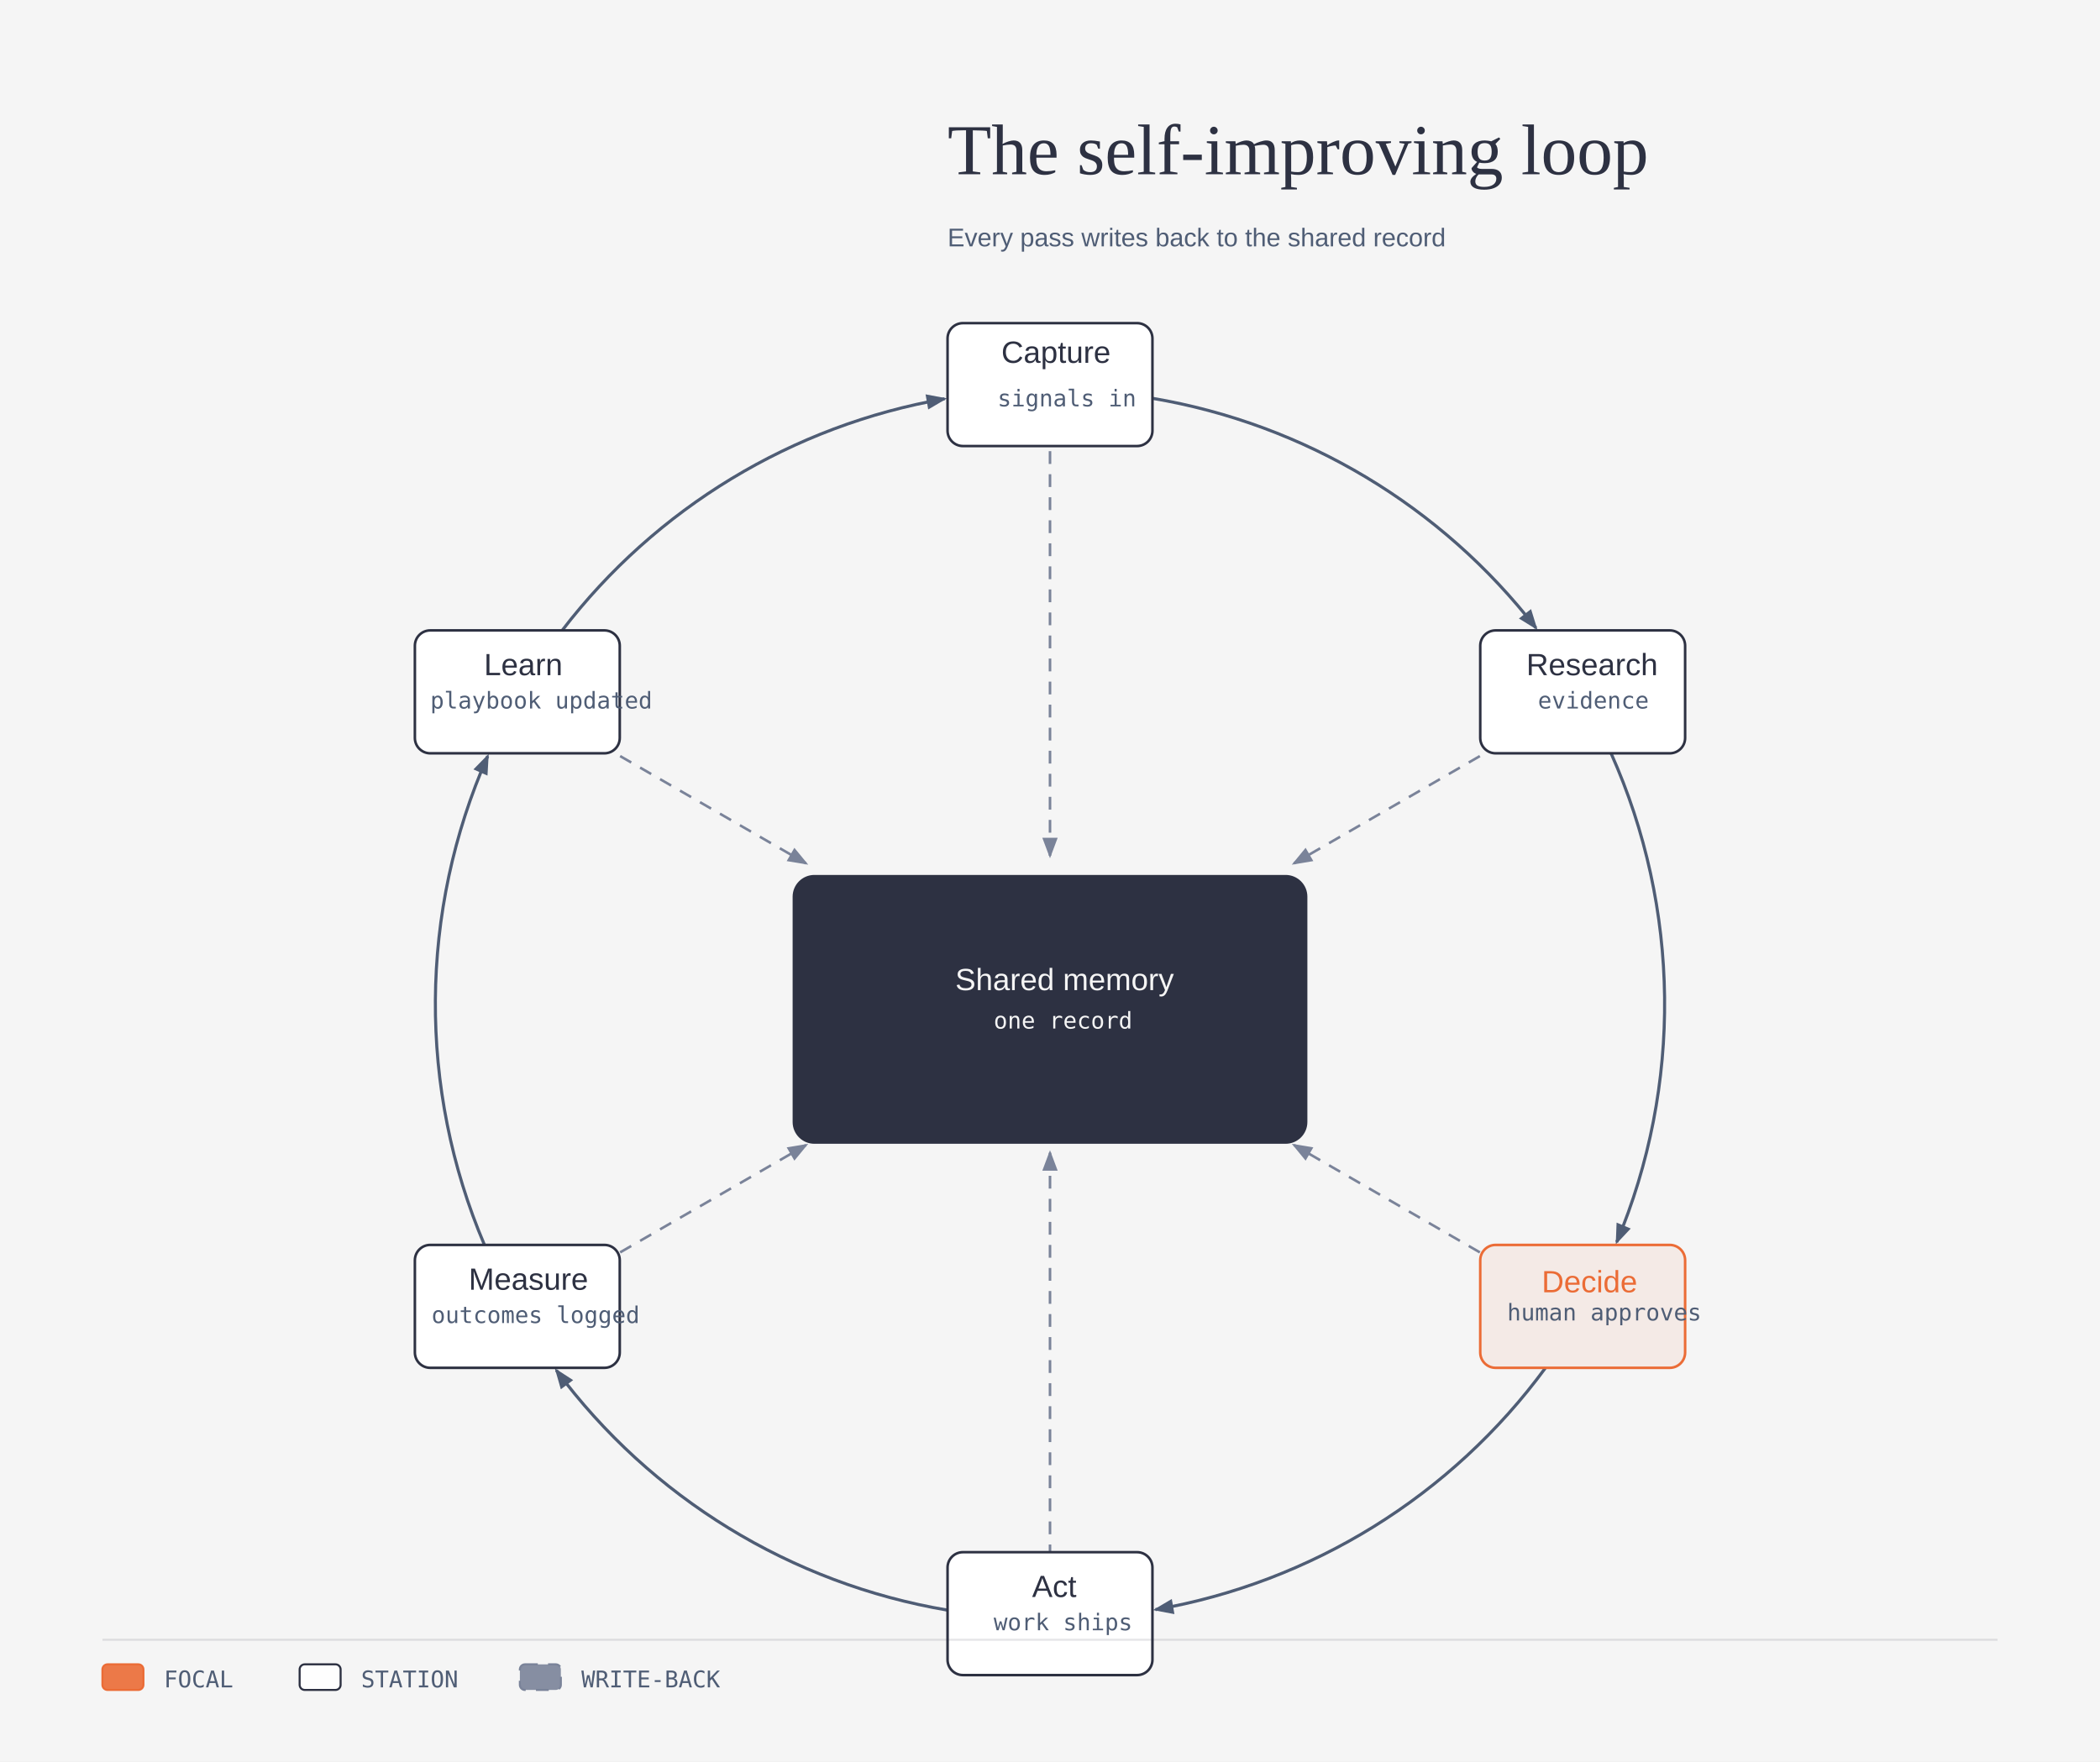
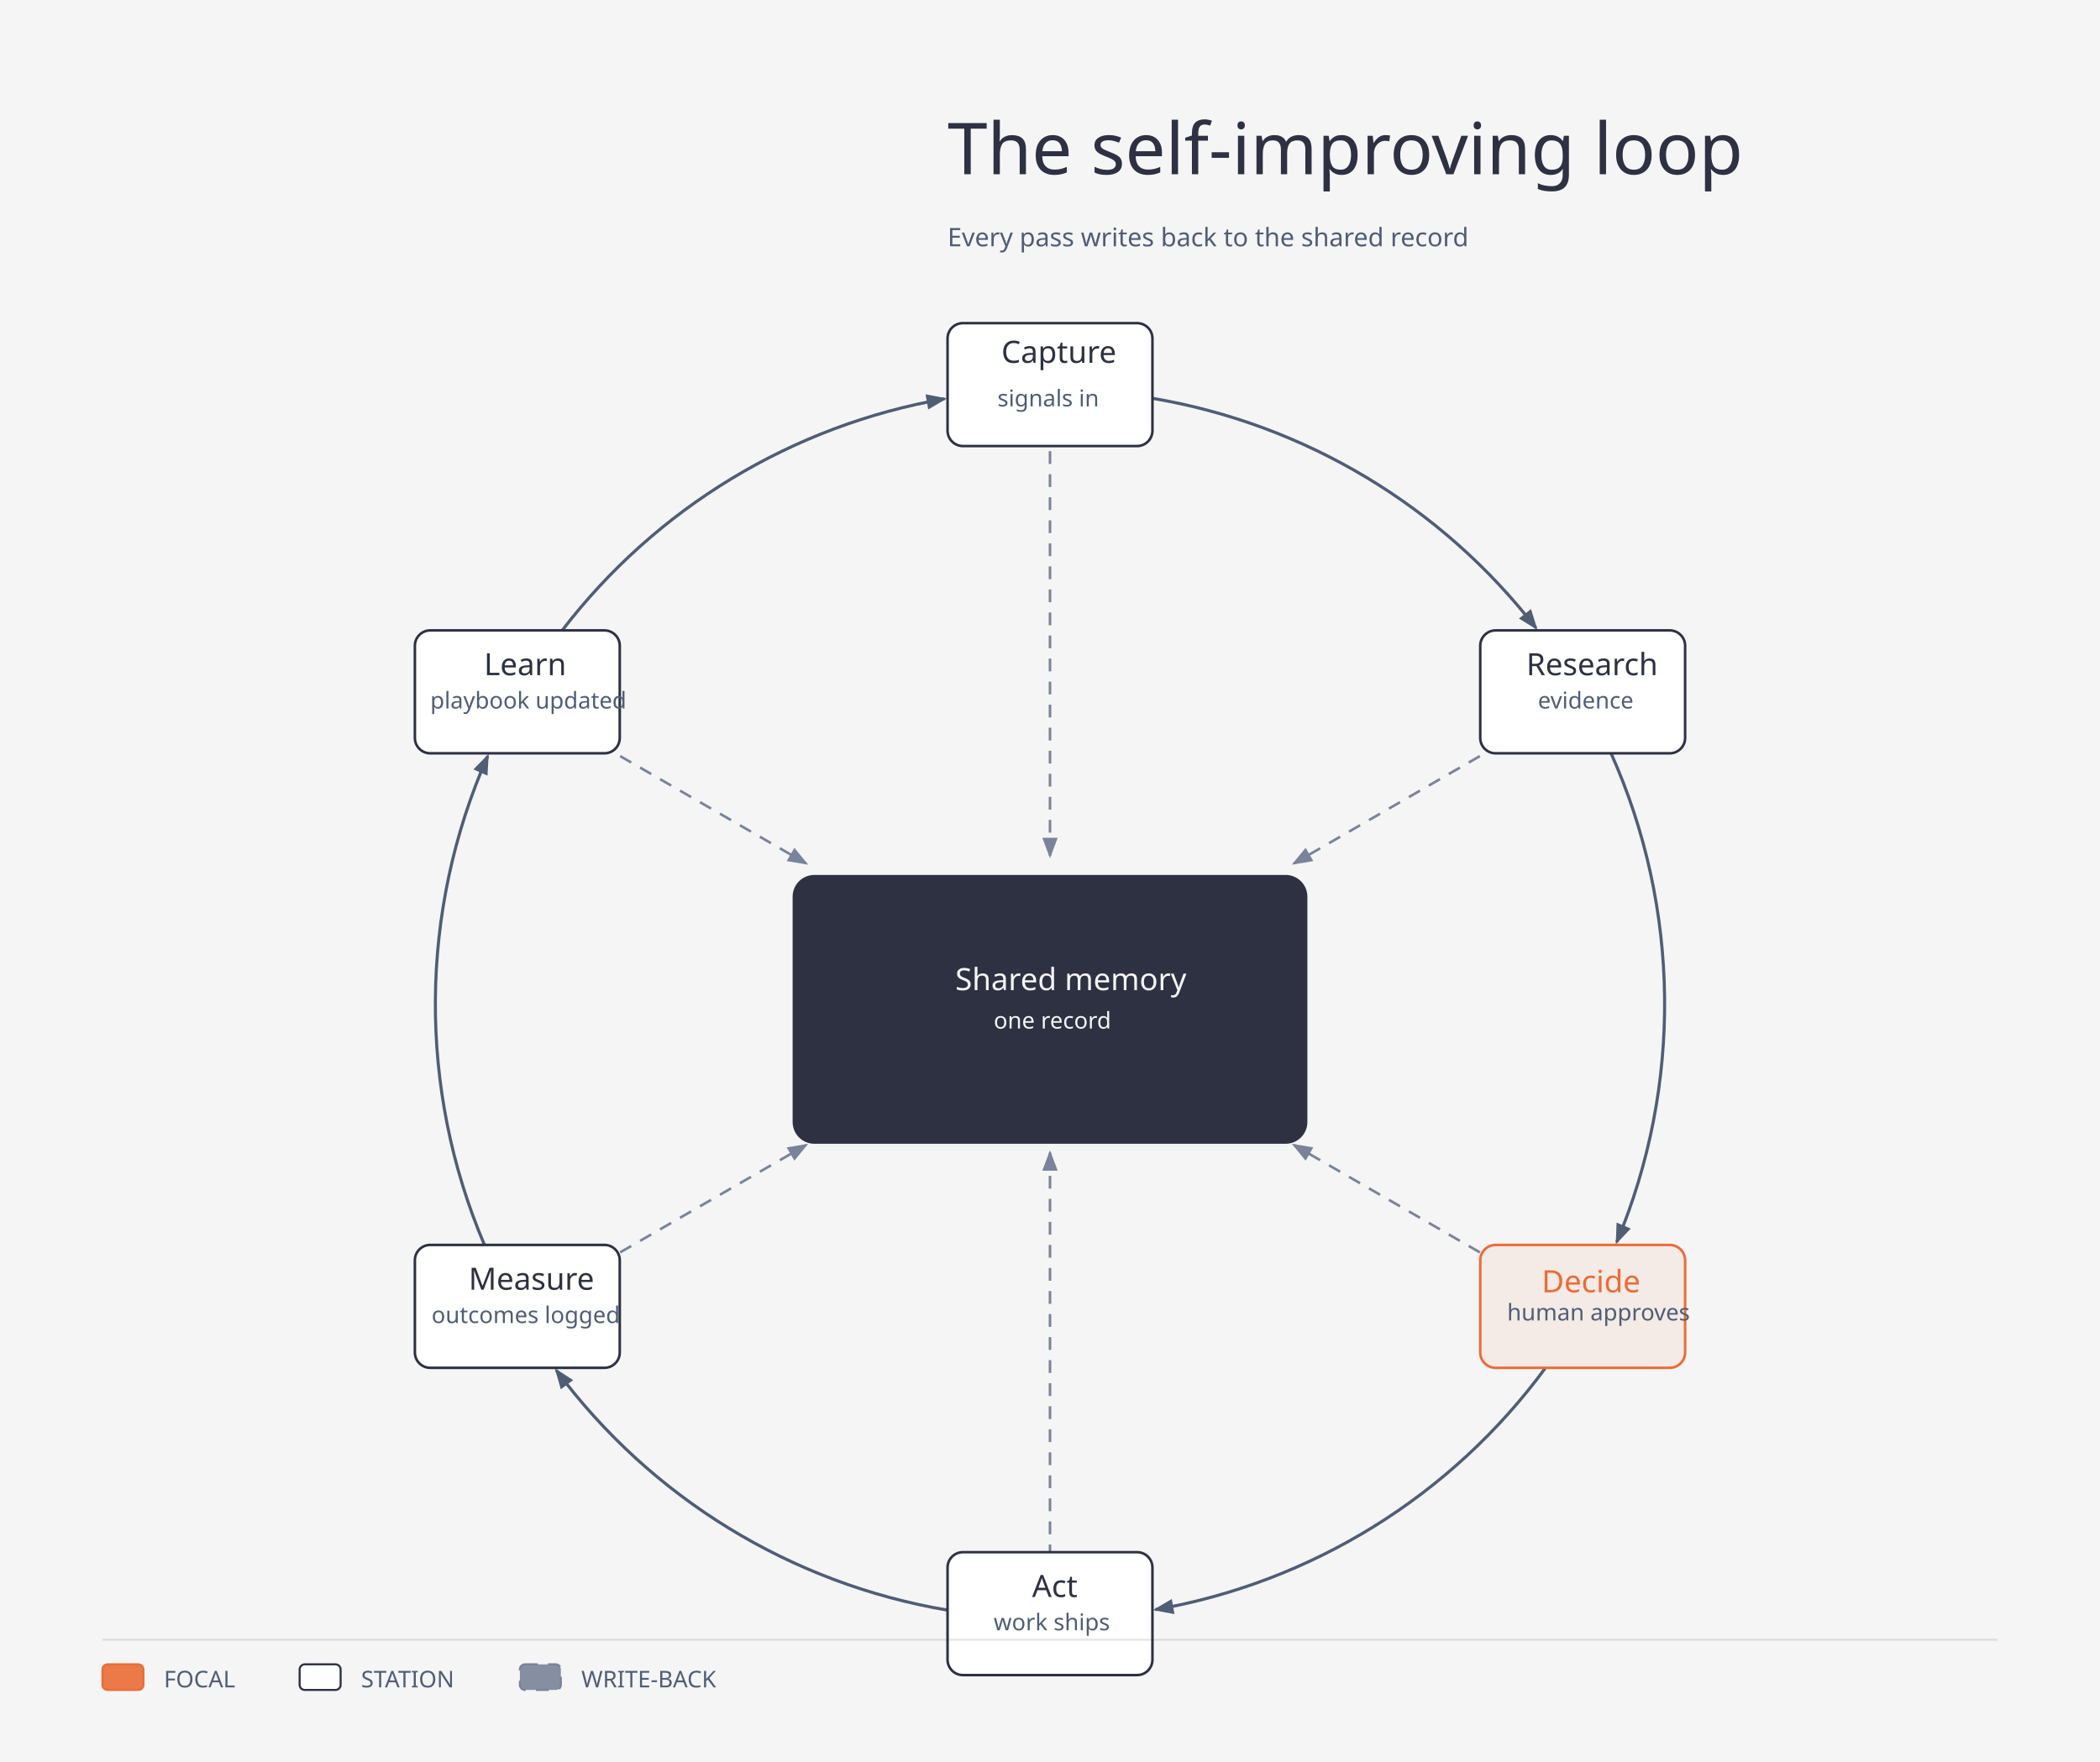
<svg xmlns="http://www.w3.org/2000/svg" data-width="820" data-height="688" data-fps="30" data-duration="1" data-composition-id="loop.nf" width="820" height="688">
  <rect id="bg" width="820" height="688" fill="#f5f5f5" />
  <g id="ring:capture-&gt;research">
    <path d="M 450.00,155.56 A 240 240 0 0 1 599.75,245.25" fill="none" stroke="#4f5d75" stroke-width="1.2" />
    <polygon points="600.36,246.04 593.09,241.55 597.84,237.88" fill="#4f5d75" />
  </g>
  <g id="ring:research-&gt;decide">
    <path d="M 629.08,294.20 A 240 240 0 0 1 631.29,485.09" fill="none" stroke="#4f5d75" stroke-width="1.2" />
    <polygon points="630.91,486.02 631.24,477.48 636.77,479.80" fill="#4f5d75" />
  </g>
  <g id="ring:decide-&gt;act">
    <path d="M 603.48,534.20 A 240 240 0 0 1 451.18,628.64" fill="none" stroke="#4f5d75" stroke-width="1.2" />
    <polygon points="450.20,628.81 457.56,624.48 458.59,630.39" fill="#4f5d75" />
  </g>
  <g id="ring:act-&gt;measure">
    <path d="M 370.00,628.84 A 240 240 0 0 1 217.23,535.17" fill="none" stroke="#4f5d75" stroke-width="1.2" />
    <polygon points="216.63,534.36 223.81,539.00 218.99,542.58" fill="#4f5d75" />
  </g>
  <g id="ring:measure-&gt;learn">
    <path d="M 189.17,486.20 A 240 240 0 0 1 190.43,295.30" fill="none" stroke="#4f5d75" stroke-width="1.2" />
    <polygon points="190.84,294.38 190.35,302.91 184.86,300.49" fill="#4f5d75" />
  </g>
  <g id="ring:learn-&gt;capture">
    <path d="M 219.52,246.20 A 240 240 0 0 1 368.82,155.76" fill="none" stroke="#4f5d75" stroke-width="1.2" />
    <polygon points="369.80,155.59 362.44,159.92 361.41,154.01" fill="#4f5d75" />
  </g>
  <g id="spoke:capture">
    <path d="M 410.00,176.20 L 410.00,334.20" fill="none" stroke="#7a8399" stroke-width="1" stroke-dasharray="5,4" />
    <polygon points="410.00,335.20 407.00,327.20 413.00,327.20" fill="#7a8399" />
  </g>
  <g id="spoke:research">
    <path d="M 577.85,295.29 L 505.26,337.20" fill="none" stroke="#7a8399" stroke-width="1" stroke-dasharray="5,4" />
    <polygon points="504.40,337.70 509.82,331.10 512.82,336.30" fill="#7a8399" />
  </g>
  <g id="spoke:decide">
    <path d="M 577.85,489.11 L 505.26,447.20" fill="none" stroke="#7a8399" stroke-width="1" stroke-dasharray="5,4" />
    <polygon points="504.40,446.70 512.82,448.10 509.82,453.30" fill="#7a8399" />
  </g>
  <g id="spoke:act">
    <path d="M 410.00,608.20 L 410.00,450.20" fill="none" stroke="#7a8399" stroke-width="1" stroke-dasharray="5,4" />
    <polygon points="410.00,449.20 413.00,457.20 407.00,457.20" fill="#7a8399" />
  </g>
  <g id="spoke:measure">
    <path d="M 242.15,489.11 L 314.74,447.20" fill="none" stroke="#7a8399" stroke-width="1" stroke-dasharray="5,4" />
    <polygon points="315.60,446.70 310.18,453.30 307.18,448.10" fill="#7a8399" />
  </g>
  <g id="spoke:learn">
    <path d="M 242.15,295.29 L 314.74,337.20" fill="none" stroke="#7a8399" stroke-width="1" stroke-dasharray="5,4" />
    <polygon points="315.60,337.70 307.18,336.30 310.18,331.10" fill="#7a8399" />
  </g>
  <g id="hub">
    <rect x="310" y="342.2" width="200" height="104" fill="#2d3142" stroke="#2d3142" stroke-width="1" rx="8" />
-     <text x="373" y="386.7" font-family="Arial, 'DejaVu Sans', sans-serif" font-size="12" fill="#f5f5f5" xml:space="preserve">Shared memory</text>
-     <text x="388" y="401.7" font-family="'Sarasa Mono SC', monospace" font-size="9" fill="#f5f5f5" xml:space="preserve">one record</text>
+     <text x="373" y="386.7" font-family="Sarasa Mono SC" font-size="12" fill="#f5f5f5" xml:space="preserve">Shared memory</text>
+     <text x="388" y="401.7" font-family="Sarasa Mono SC" font-size="9" fill="#f5f5f5" xml:space="preserve">one record</text>
  </g>
  <g id="node:capture">
    <rect x="370" y="126.2" width="80" height="48" fill="#ffffff" stroke="#2d3142" stroke-width="1" rx="6" />
-     <text x="391" y="141.7" font-family="Arial, 'DejaVu Sans', sans-serif" font-size="12" fill="#2d3142" xml:space="preserve">Capture</text>
-     <text x="389.5" y="158.7" font-family="'Sarasa Mono SC', monospace" font-size="9" fill="#4f5d75" xml:space="preserve">signals in</text>
+     <text x="391" y="141.7" font-family="Sarasa Mono SC" font-size="12" fill="#2d3142" xml:space="preserve">Capture</text>
+     <text x="389.5" y="158.7" font-family="Sarasa Mono SC" font-size="9" fill="#4f5d75" xml:space="preserve">signals in</text>
  </g>
  <g id="node:research">
    <rect x="578" y="246.2" width="80" height="48" fill="#ffffff" stroke="#2d3142" stroke-width="1" rx="6" />
-     <text x="596" y="263.7" font-family="Arial, 'DejaVu Sans', sans-serif" font-size="12" fill="#2d3142" xml:space="preserve">Research</text>
-     <text x="600.5" y="276.7" font-family="'Sarasa Mono SC', monospace" font-size="9" fill="#4f5d75" xml:space="preserve">evidence</text>
+     <text x="596" y="263.7" font-family="Sarasa Mono SC" font-size="12" fill="#2d3142" xml:space="preserve">Research</text>
+     <text x="600.5" y="276.7" font-family="Sarasa Mono SC" font-size="9" fill="#4f5d75" xml:space="preserve">evidence</text>
  </g>
  <g id="node:decide">
    <rect x="578" y="486.2" width="80" height="48" fill="#eb6c36" fill-opacity="0.08" stroke="#eb6c36" stroke-width="1" rx="6" />
-     <text x="602" y="504.7" font-family="Arial, 'DejaVu Sans', sans-serif" font-size="12" fill="#eb6c36" xml:space="preserve">Decide</text>
-     <text x="588.5" y="515.7" font-family="'Sarasa Mono SC', monospace" font-size="9" fill="#4f5d75" xml:space="preserve">human approves</text>
+     <text x="602" y="504.7" font-family="Sarasa Mono SC" font-size="12" fill="#eb6c36" xml:space="preserve">Decide</text>
+     <text x="588.5" y="515.7" font-family="Sarasa Mono SC" font-size="9" fill="#4f5d75" xml:space="preserve">human approves</text>
  </g>
  <g id="node:act">
    <rect x="370" y="606.2" width="80" height="48" fill="#ffffff" stroke="#2d3142" stroke-width="1" rx="6" />
-     <text x="403" y="623.7" font-family="Arial, 'DejaVu Sans', sans-serif" font-size="12" fill="#2d3142" xml:space="preserve">Act</text>
-     <text x="388" y="636.7" font-family="'Sarasa Mono SC', monospace" font-size="9" fill="#4f5d75" xml:space="preserve">work ships</text>
+     <text x="403" y="623.7" font-family="Sarasa Mono SC" font-size="12" fill="#2d3142" xml:space="preserve">Act</text>
+     <text x="388" y="636.7" font-family="Sarasa Mono SC" font-size="9" fill="#4f5d75" xml:space="preserve">work ships</text>
  </g>
  <g id="node:measure">
    <rect x="162" y="486.2" width="80" height="48" fill="#ffffff" stroke="#2d3142" stroke-width="1" rx="6" />
-     <text x="183" y="503.7" font-family="Arial, 'DejaVu Sans', sans-serif" font-size="12" fill="#2d3142" xml:space="preserve">Measure</text>
-     <text x="168.5" y="516.7" font-family="'Sarasa Mono SC', monospace" font-size="9" fill="#4f5d75" xml:space="preserve">outcomes logged</text>
+     <text x="183" y="503.7" font-family="Sarasa Mono SC" font-size="12" fill="#2d3142" xml:space="preserve">Measure</text>
+     <text x="168.5" y="516.7" font-family="Sarasa Mono SC" font-size="9" fill="#4f5d75" xml:space="preserve">outcomes logged</text>
  </g>
  <g id="node:learn">
    <rect x="162" y="246.2" width="80" height="48" fill="#ffffff" stroke="#2d3142" stroke-width="1" rx="6" />
-     <text x="189" y="263.7" font-family="Arial, 'DejaVu Sans', sans-serif" font-size="12" fill="#2d3142" xml:space="preserve">Learn</text>
-     <text x="168" y="276.7" font-family="'Sarasa Mono SC', monospace" font-size="9" fill="#4f5d75" xml:space="preserve">playbook updated</text>
+     <text x="189" y="263.7" font-family="Sarasa Mono SC" font-size="12" fill="#2d3142" xml:space="preserve">Learn</text>
+     <text x="168" y="276.7" font-family="Sarasa Mono SC" font-size="9" fill="#4f5d75" xml:space="preserve">playbook updated</text>
  </g>
  <g id="header">
-     <text x="370" y="68.04" font-family="'Times New Roman', 'DejaVu Serif', serif" font-size="28" fill="#2d3142" xml:space="preserve">The self-improving loop</text>
-     <text x="370" y="96.2" font-family="Arial, 'DejaVu Sans', sans-serif" font-size="10" fill="#4f5d75" xml:space="preserve">Every pass writes back to the shared record</text>
+     <text x="370" y="68.04" font-family="Sarasa Mono SC" font-size="28" fill="#2d3142" xml:space="preserve">The self-improving loop</text>
+     <text x="370" y="96.2" font-family="Sarasa Mono SC" font-size="10" fill="#4f5d75" xml:space="preserve">Every pass writes back to the shared record</text>
  </g>
  <g id="legend">
    <rect x="40" y="640" width="740" height="0.8" fill="#2d3142" fill-opacity="0.12" />
    <rect x="40" y="650" width="16" height="10" fill="#eb6c36" fill-opacity="0.9" stroke="#eb6c36" stroke-width="0.8" rx="2" />
    <rect x="117" y="650" width="16" height="10" fill="#ffffff" fill-opacity="0.9" stroke="#2d3142" stroke-width="0.8" rx="2" />
    <rect x="203" y="650" width="16" height="10" fill="#7a8399" fill-opacity="0.9" stroke="#7a8399" stroke-width="0.8" stroke-dasharray="5,4" rx="2" />
-     <text x="64" y="659" font-family="'Sarasa Mono SC', monospace" font-size="9" fill="#4f5d75" xml:space="preserve">FOCAL</text>
-     <text x="141" y="659" font-family="'Sarasa Mono SC', monospace" font-size="9" fill="#4f5d75" xml:space="preserve">STATION</text>
-     <text x="227" y="659" font-family="'Sarasa Mono SC', monospace" font-size="9" fill="#4f5d75" xml:space="preserve">WRITE-BACK</text>
+     <text x="64" y="659" font-family="Sarasa Mono SC" font-size="9" fill="#4f5d75" xml:space="preserve">FOCAL</text>
+     <text x="141" y="659" font-family="Sarasa Mono SC" font-size="9" fill="#4f5d75" xml:space="preserve">STATION</text>
+     <text x="227" y="659" font-family="Sarasa Mono SC" font-size="9" fill="#4f5d75" xml:space="preserve">WRITE-BACK</text>
  </g>
</svg>
